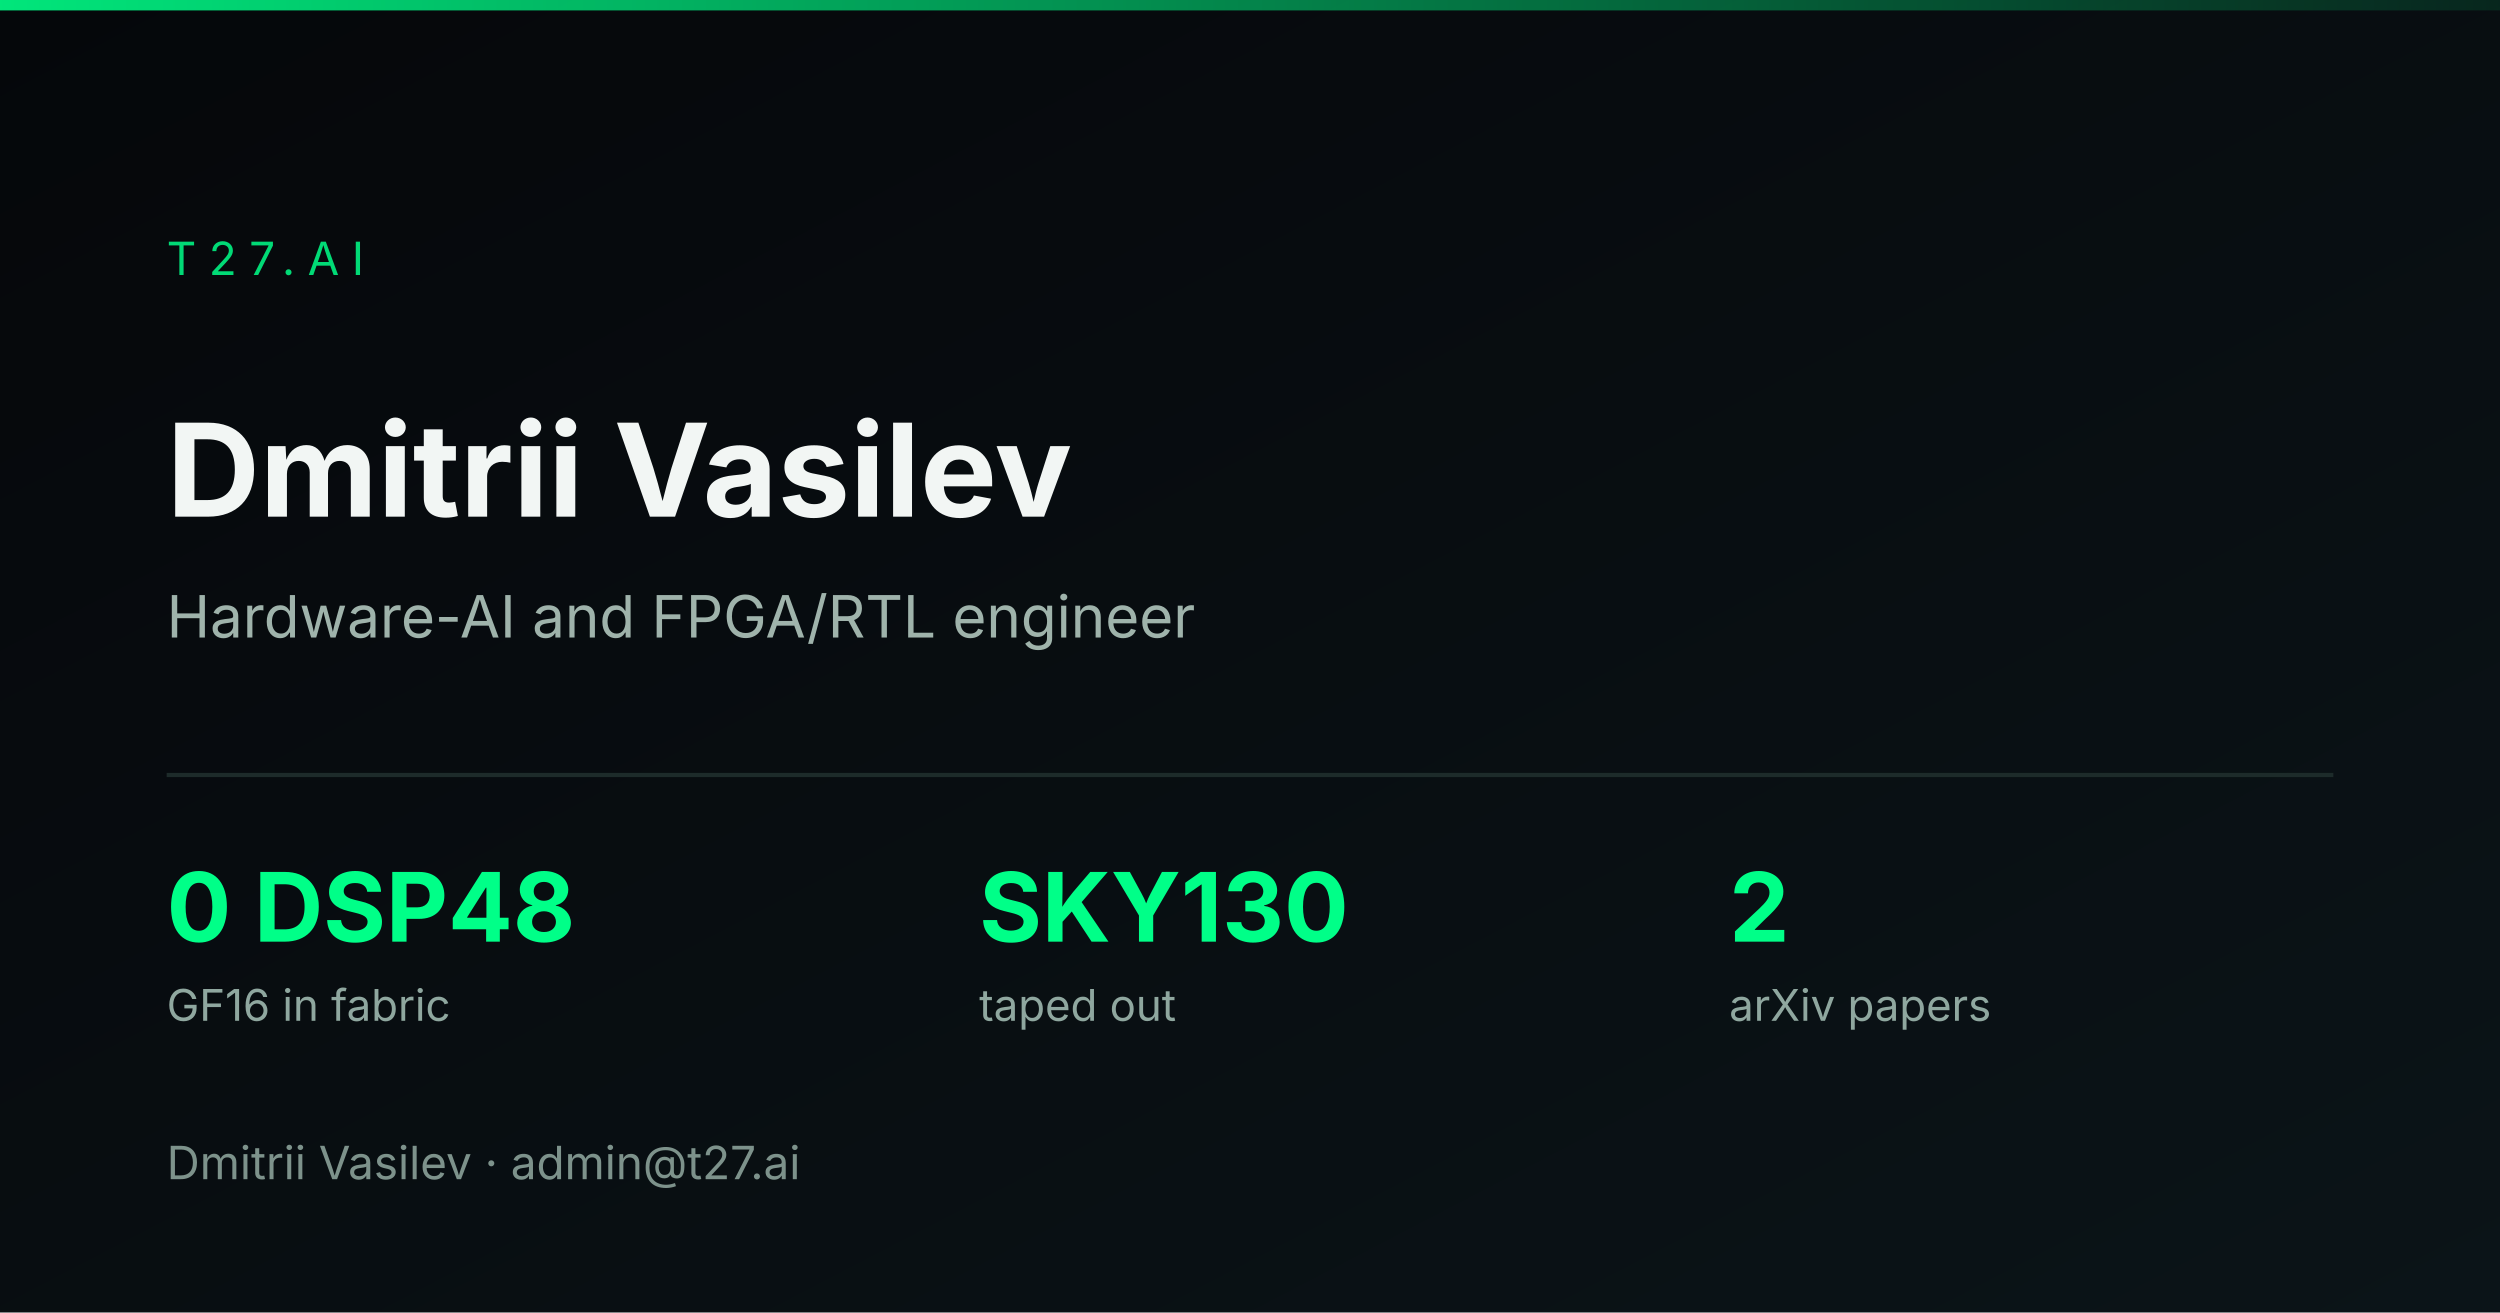
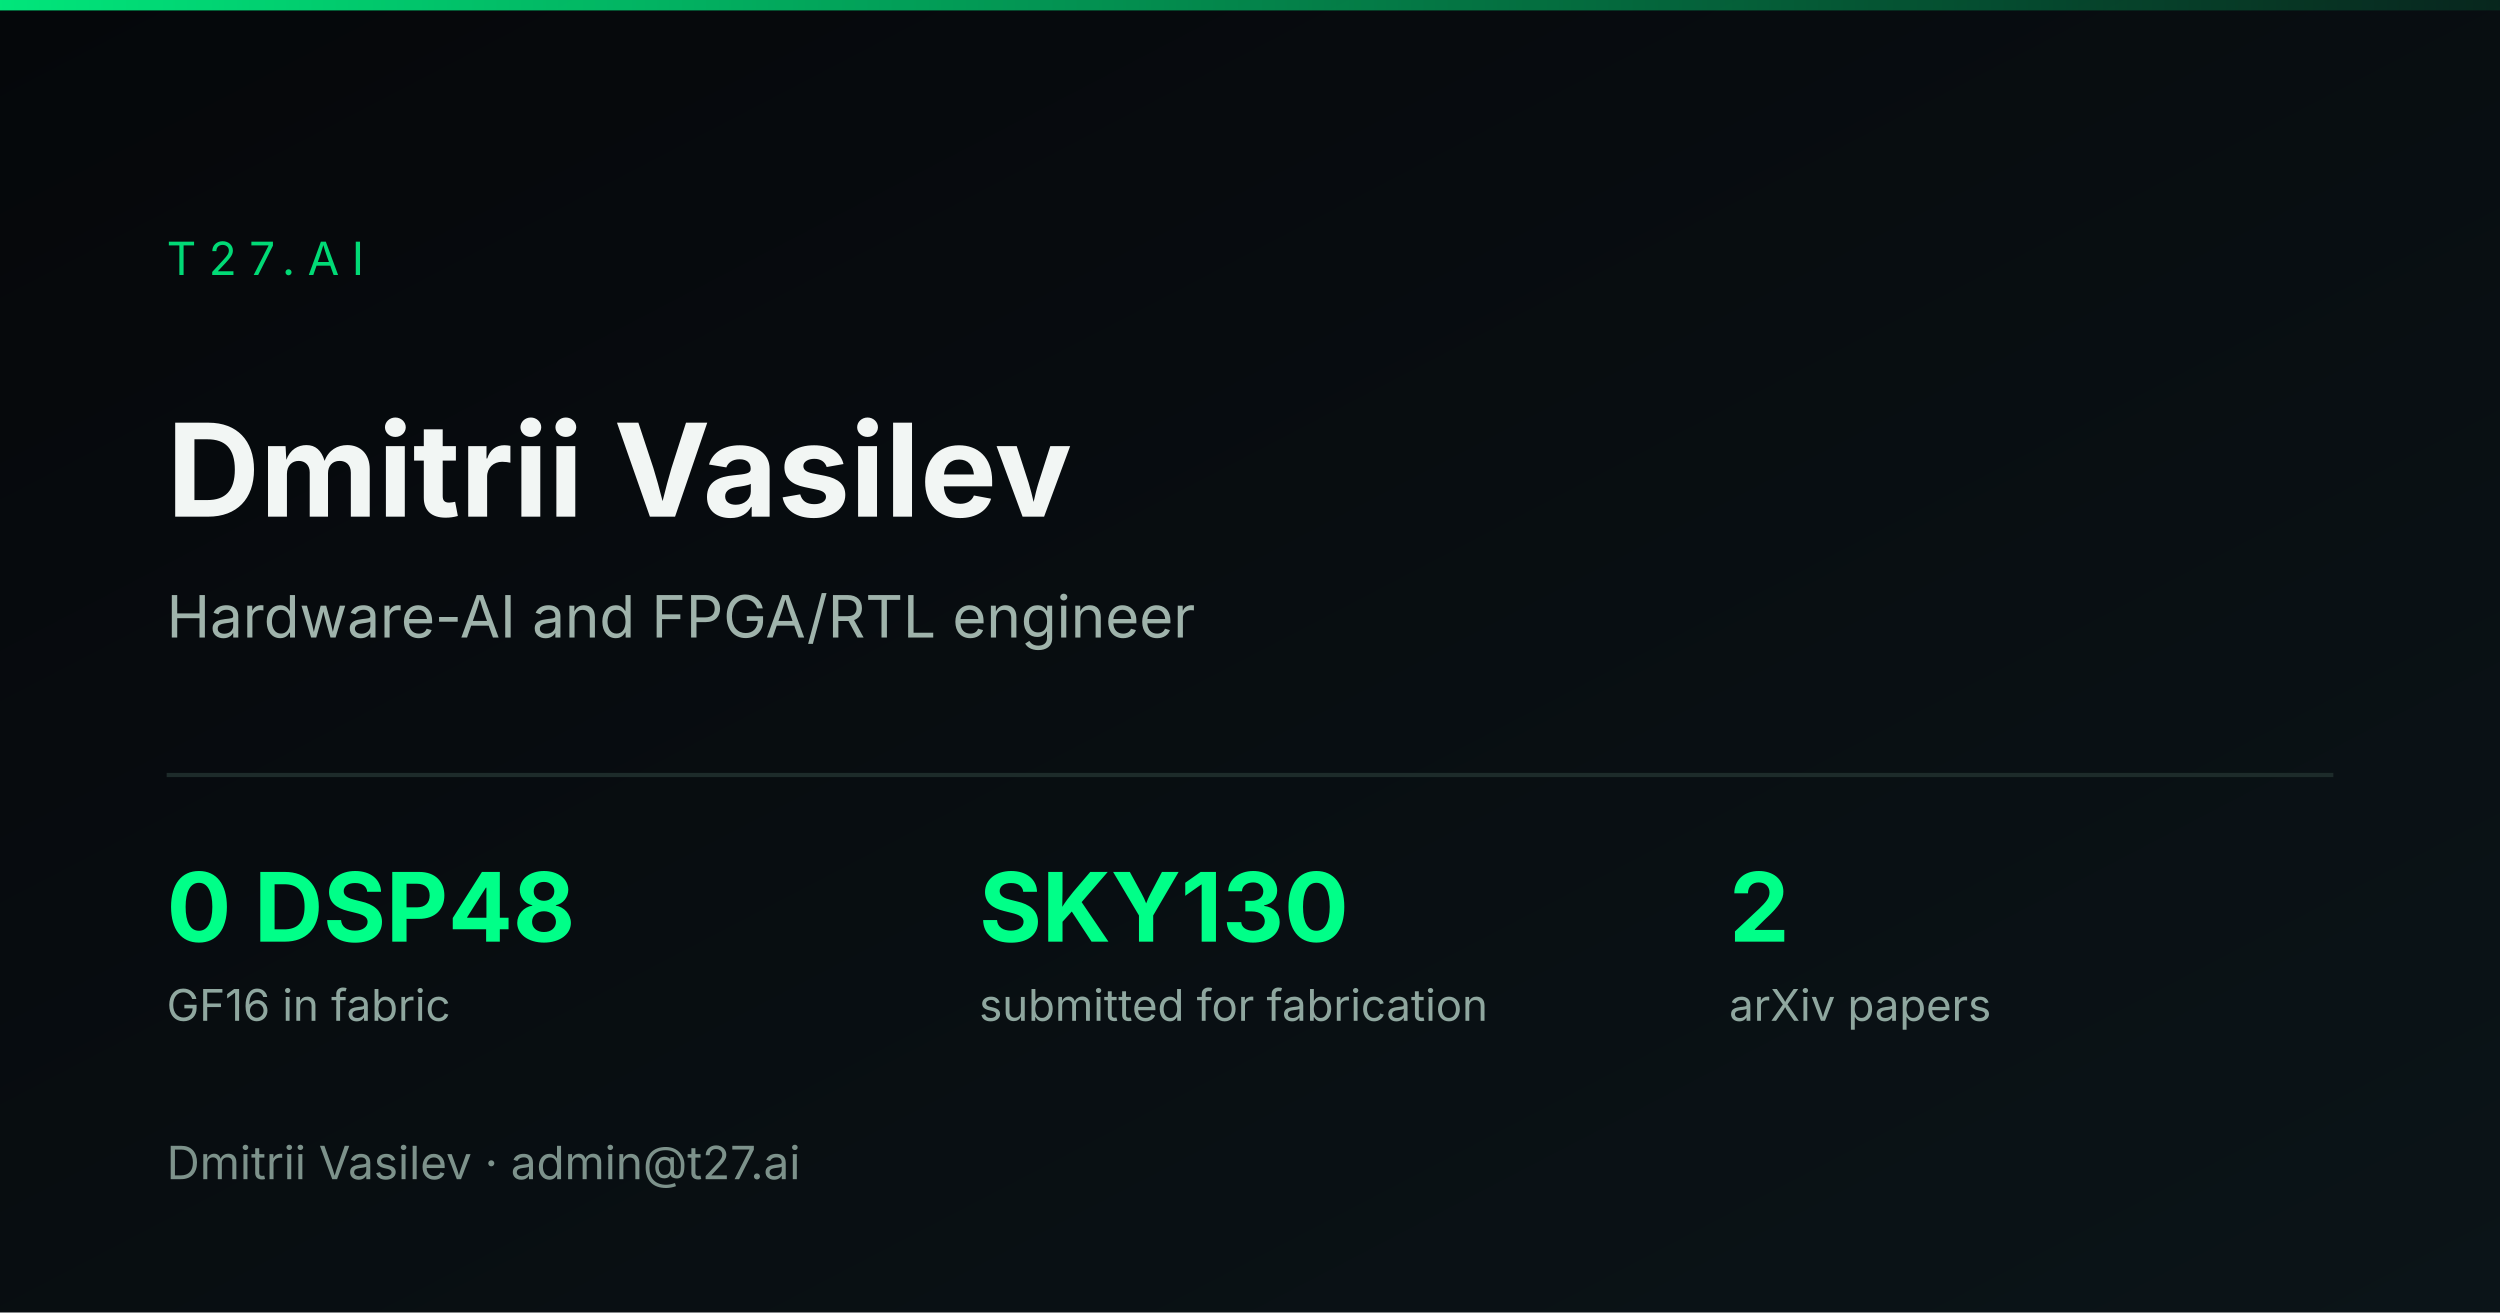
<svg xmlns="http://www.w3.org/2000/svg" width="1200" height="630" viewBox="0 0 1200 630" role="img" aria-label="Dmitrii Vasilev — hardware-AI and FPGA/RTL engineer">
  <defs>
    <linearGradient id="bg" x1="0" y1="0" x2="1" y2="1">
      <stop offset="0%" stop-color="#05070a" />
      <stop offset="100%" stop-color="#0b1418" />
    </linearGradient>
    <linearGradient id="glow" x1="0" y1="0" x2="1" y2="0">
      <stop offset="0%" stop-color="#00ff88" stop-opacity="0.9" />
      <stop offset="100%" stop-color="#00ff88" stop-opacity="0.1" />
    </linearGradient>
  </defs>
  <rect width="1200" height="630" fill="url(#bg)" />
  <rect x="0" y="0" width="1200" height="5" fill="url(#glow)" />
  <text x="80" y="132" font-family="Inter,Helvetica,Arial,sans-serif" font-size="22" letter-spacing="6" fill="#00ff88" opacity="0.85">T27.AI</text>
  <text x="80" y="248" font-family="Inter,Helvetica,Arial,sans-serif" font-size="62" font-weight="700" fill="#f2f6f4">Dmitrii Vasilev</text>
  <text x="80" y="306" font-family="Inter,Helvetica,Arial,sans-serif" font-size="28" fill="#9fb3ab">Hardware-AI and FPGA/RTL engineer</text>
  <line x1="80" y1="372" x2="1120" y2="372" stroke="#1d2b2a" stroke-width="2" />
  <text x="80" y="452" font-family="Inter,Helvetica,Arial,sans-serif" font-size="46" font-weight="700" fill="#00ff88">0 DSP48</text>
  <text x="80" y="490" font-family="Inter,Helvetica,Arial,sans-serif" font-size="21" fill="#8fa79f">GF16 in fabric</text>
  <text x="470" y="452" font-family="Inter,Helvetica,Arial,sans-serif" font-size="46" font-weight="700" fill="#00ff88">SKY130</text>
-   <text x="470" y="490" font-family="Inter,Helvetica,Arial,sans-serif" font-size="21" fill="#8fa79f">taped out</text>
+   <text x="470" y="490" font-family="Inter,Helvetica,Arial,sans-serif" font-size="21" fill="#8fa79f">submitted for fabrication</text>
  <text x="830" y="452" font-family="Inter,Helvetica,Arial,sans-serif" font-size="46" font-weight="700" fill="#00ff88">2</text>
  <text x="830" y="490" font-family="Inter,Helvetica,Arial,sans-serif" font-size="21" fill="#8fa79f">arXiv papers</text>
  <text x="80" y="566" font-family="Inter,Helvetica,Arial,sans-serif" font-size="22" fill="#7d928b">Dmitrii Vasilev · admin@t27.ai</text>
</svg>
